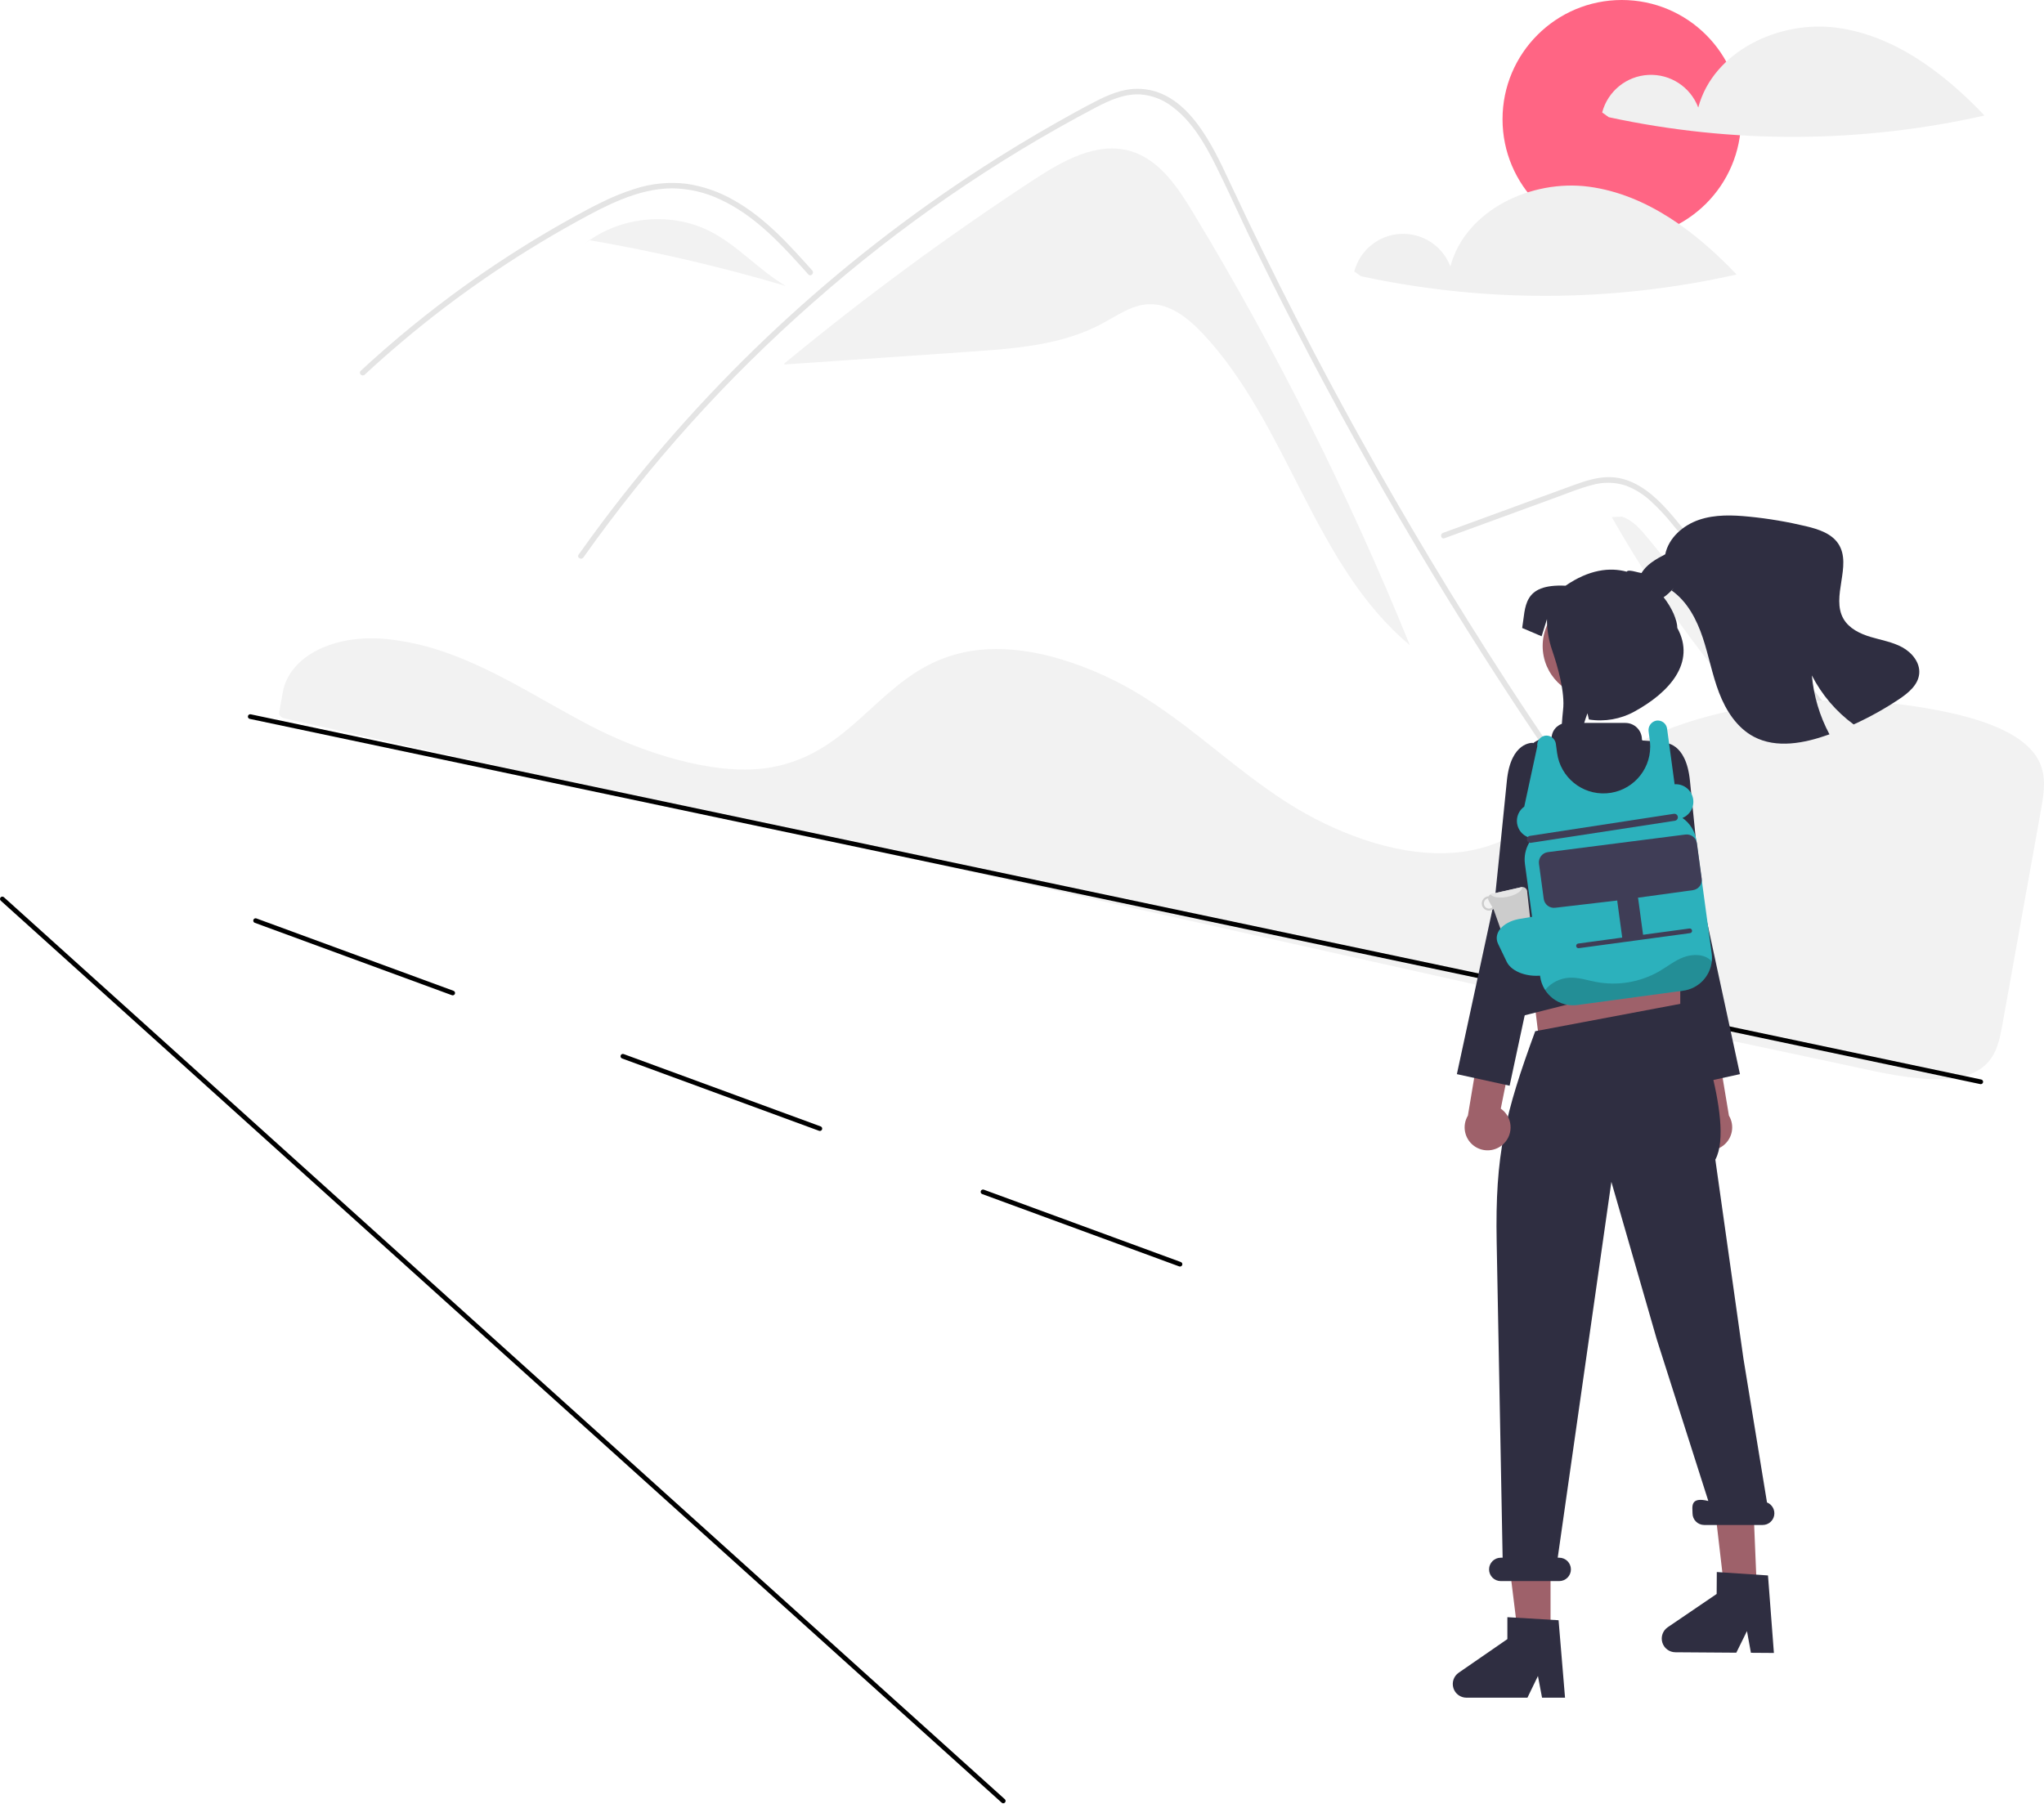
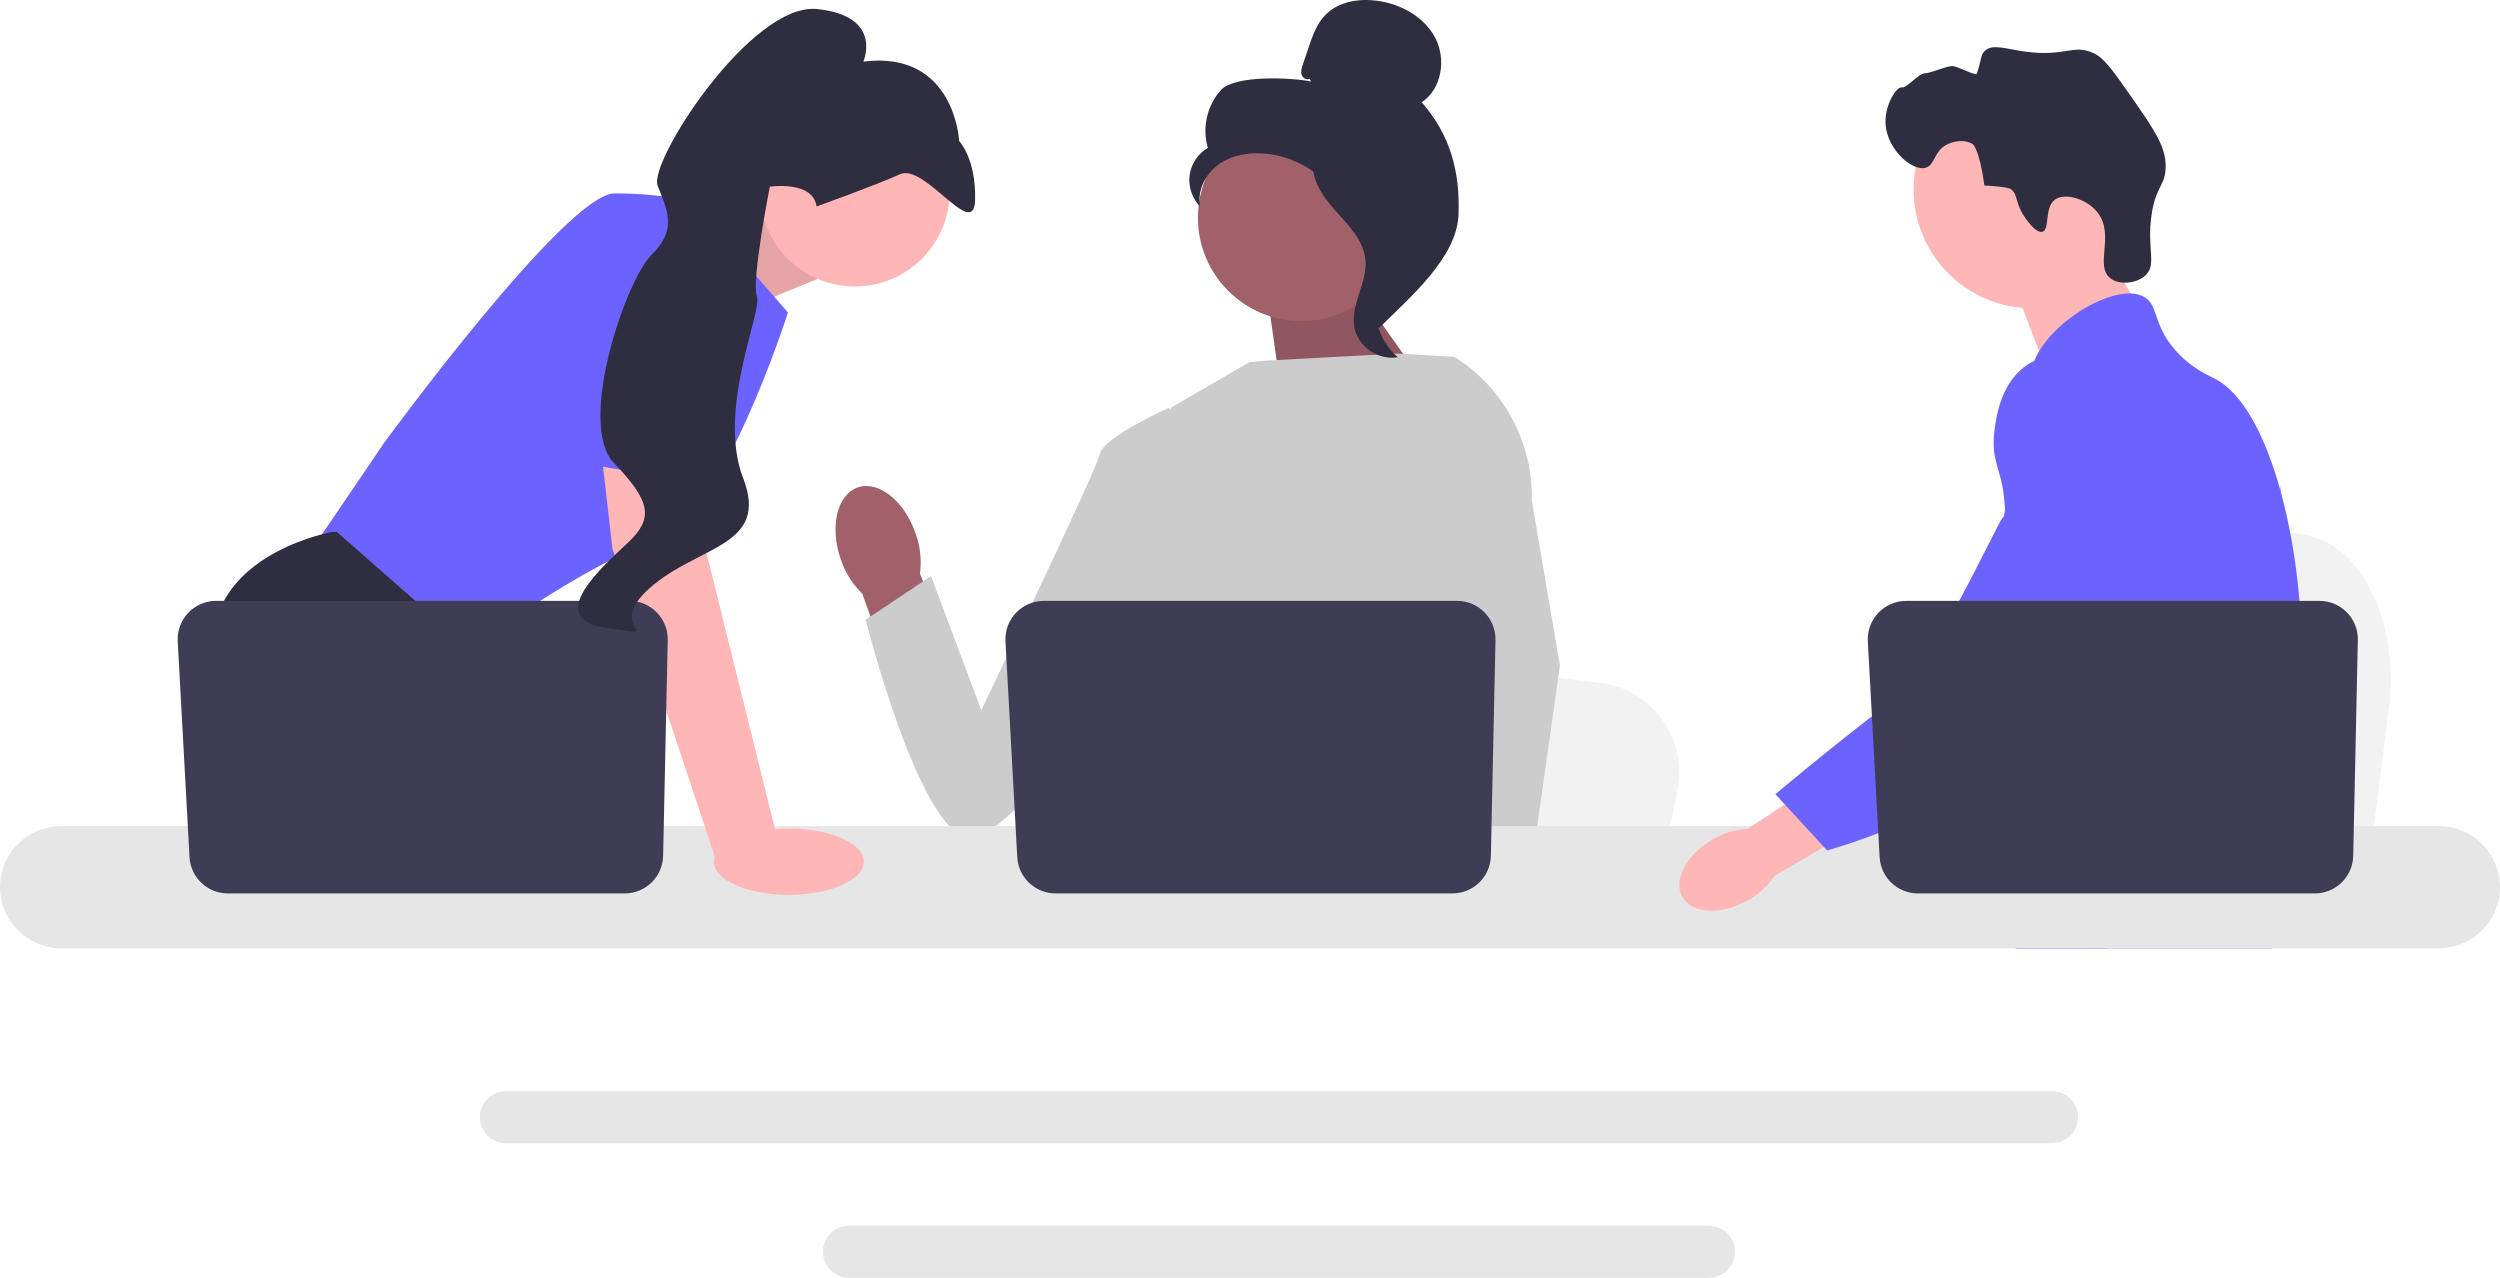
- <svg xmlns="http://www.w3.org/2000/svg" id="currentIllo" data-name="Layer 1" width="874.039" height="771.292" viewBox="0 0 874.039 771.292" class="injected-svg DownloadModal__ImageFile-sc-p17csy-5 iIfSkb grid_media">
-   <path d="M673.062,155.137c-6.611-10.934-14.444-22.608-26.712-26.178-14.207-4.135-28.802,4.079-41.181,12.184a1200.013,1200.013,0,0,0-106.794,78.684l.037.424q39.846-2.748,79.691-5.496c19.192-1.324,39.044-2.83,56.005-11.909,6.436-3.445,12.71-8.047,20.003-8.368,9.061-.398,16.962,5.93,23.17,12.541,36.727,39.109,47.355,98.916,88.558,133.276A1307.621,1307.621,0,0,0,673.062,155.137Z" transform="translate(-162.9803 -64.354)" fill="#f2f2f2" />
-   <path d="M898.816,486.852c-4.061-5.128-5.721-6.33-9.727-11.505Q840.159,412.063,797.108,344.504q-29.241-45.883-55.583-93.529-12.541-22.651-24.394-45.658-9.198-17.839-17.985-35.891c-1.675-3.437-3.303-6.891-4.923-10.352-3.817-8.139-7.563-16.318-11.585-24.346-4.583-9.151-10.162-18.744-18.578-24.891a25.346,25.346,0,0,0-13.204-5.081c-6.851-.443-13.173,2.386-19.115,5.476a615.324,615.324,0,0,0-120.996,83.438A629.917,629.917,0,0,0,412.444,302.789c-.869,1.241-2.924.055-2.047-1.193q5.18-7.325,10.565-14.492A633.399,633.399,0,0,1,582.67,136.269q15.73-10.194,32.051-19.431c5.484-3.106,10.992-6.171,16.594-9.048,5.492-2.821,11.324-5.358,17.598-5.452,21.351-.332,32.407,23.848,40,40.119q3.58,7.681,7.246,15.314,13.856,28.981,28.779,57.432,9.21,17.566,18.823,34.927,29.917,54.062,63.596,105.935c29.743,45.808,59.25,86.275,93.134,129.112C901.424,486.362,899.756,488.053,898.816,486.852Z" transform="translate(-162.9803 -64.354)" fill="#e4e4e4" />
-   <path d="M508.636,181.73c-1.24-1.383-2.473-2.766-3.722-4.149-9.846-10.889-20.411-21.652-33.931-27.894a49.228,49.228,0,0,0-20.624-4.781c-7.38.024-14.595,1.96-21.414,4.67-3.224,1.288-6.377,2.75-9.482,4.307-3.548,1.786-7.033,3.69-10.502,5.61q-9.767,5.405-19.281,11.284-18.93,11.699-36.674,25.184-9.198,6.993-18.017,14.445-8.202,6.922-16.073,14.216c-1.122,1.035-2.797-.64-1.675-1.675,1.383-1.288,2.782-2.568,4.18-3.832q5.927-5.358,12.043-10.51,11.153-9.411,22.884-18.096,18.242-13.513,37.74-25.192,9.743-5.832,19.755-11.174c2.015-1.075,4.054-2.126,6.116-3.121a97.502,97.502,0,0,1,14.54-5.919,51.724,51.724,0,0,1,21.96-2.157,57.173,57.173,0,0,1,20.261,7.009c13.275,7.42,23.572,18.894,33.591,30.091C511.323,181.184,509.655,182.867,508.636,181.73Z" transform="translate(-162.9803 -64.354)" fill="#e4e4e4" />
-   <path d="M780.643,294.569l31.811-11.635L828.249,277.157c5.144-1.881,10.276-4.023,15.593-5.37a24.6,24.6,0,0,1,14.114.18,32.529,32.529,0,0,1,11.008,6.824,89.337,89.337,0,0,1,9.029,9.642c3.439,4.133,6.827,8.308,10.23,12.47q21.068,25.765,41.86,51.755,20.792,25.989,41.306,52.198,20.564,26.274,40.845,52.767,2.484,3.246,4.965,6.494c.914,1.196,2.973.017,2.047-1.196q-20.431-26.76-41.147-53.3-20.767-26.604-41.82-52.982-21.053-26.378-42.391-52.527-5.316-6.515-10.649-13.015c-2.999-3.655-5.965-7.35-9.254-10.753-6.039-6.245-13.583-11.764-22.614-11.914-5.31-.088-10.448,1.597-15.381,3.381-5.318,1.924-10.624,3.884-15.935,5.826l-32.034,11.716-8.008,2.929c-1.421.52-.807,2.812.63,2.286Z" transform="translate(-162.9803 -64.354)" fill="#e4e4e4" />
-   <path d="M466.796,163.388c-16.166-8.308-36.868-6.681-51.723,3.699a737.726,737.726,0,0,1,83.932,19.589C487.555,179.967,478.599,169.455,466.796,163.388Z" transform="translate(-162.9803 -64.354)" fill="#f2f2f2" />
-   <path d="M414.914,167.059l-3.112,2.53c1.053-.885,2.147-1.715,3.271-2.501C415.02,167.078,414.967,167.068,414.914,167.059Z" transform="translate(-162.9803 -64.354)" fill="#f2f2f2" />
-   <path d="M867.766,294.685c-3.131-3.812-6.517-7.803-11.201-9.351l-4.373.172A496.015,496.015,0,0,0,984.306,436.543Q926.036,365.614,867.766,294.685Z" transform="translate(-162.9803 -64.354)" fill="#f2f2f2" />
-   <path d="M667.565,606.081a.992.992,0,0,1-.345-.062l-84.261-30.953a1.0 1,0,0,1,.689-1.877L667.91,604.142a1.0 1,0,0,1-.345,1.938Z" transform="translate(-162.9803 -64.354)" />
-   <path d="M513.565,548.081a.992.992,0,0,1-.345-.062l-84.261-30.953a1.0 1,0,0,1,.689-1.877L513.91,546.142a1.0 1,0,0,1-.345,1.938Z" transform="translate(-162.9803 -64.354)" />
-   <path d="M356.565,490.081a.992.992,0,0,1-.345-.062l-84.261-30.953a1.0 1,0,1,1,.689-1.877L356.91,488.142a1.0 1,0,0,1-.345,1.938Z" transform="translate(-162.9803 -64.354)" />
-   <path d="M340.778,339.738c-3.513-.785-7.07-1.405-10.583-1.837l-.511-.063c-23.321-2.777-43.01,6.958-45.796,22.645l-.495,2.838c-.309,1.795-.643,3.725-1.04,5.86-.192,1.054.867,2.132,2.407,2.476L845.649,497.037c39.607,8.564,79.087,17.024,117.337,25.144a177.652,177.652,0,0,0,21.711,3.511c10.927.926,18.927-.293,24.46-3.725l.001 0c6.877-4.253,8.607-11.157,10.019-19.078,2.846-15.997,5.877-32.793,8.897-49.538,2.661-14.758,5.316-29.477,7.832-43.574,1.478-8.369,2.281-15.869-2.879-22.891-5.596-7.598-17.581-13.494-35.623-17.527-.218-.049-.434-.097-.655-.145-56.592-12.407-117.619-2.55-151.854,24.53-3.942,3.118-7.734,6.553-11.401,9.875a158.915,158.915,0,0,1-17.302,14.232,66.95,66.95,0,0,1-10.666,5.986c-.257.125-.548.255-.851.372-.705.318-1.433.613-2.135.865a62.042,62.042,0,0,1-12.655,3.397l-.431.065c-.326.056-.678.107-1.027.147a68.206,68.206,0,0,1-7.479.589c-10.812.309-22.585-1.669-34.991-5.882a151.752,151.752,0,0,1-32.578-15.751c-10.814-6.914-20.639-14.717-30.141-22.263-4.173-3.316-8.49-6.743-12.828-10.046-.815-.622-1.618-1.23-2.434-1.842-5.313-3.969-10.177-7.354-14.871-10.348a146.281,146.281,0,0,0-37.143-17.035c-13.864-4.03-26.63-5.128-37.931-3.275a60.649,60.649,0,0,0-9.253,2.27c-13.923,4.597-23.917,13.74-33.581,22.583-12.021,10.999-24.453,22.373-44.611,25.204-23.263,3.273-53.836-7.081-74.693-17.866-6.557-3.391-13.045-7.056-19.318-10.601q-3.801-2.148-7.611-4.28c-4.993-2.785-9.099-4.982-12.918-6.915l-1.208-.614c-.673-.337-1.346-.675-2.034-1.007-4.55-2.238-8.825-4.154-13.075-5.86l-1.004-.409c-2.021-.785-3.918-1.486-5.788-2.137l-.747-.259A109.236,109.236,0,0,0,340.778,339.738Z" transform="translate(-162.9803 -64.354)" fill="#f2f2f2" />
-   <path d="M1009.981,528.062a1.009,1.009,0,0,1-.208-.021l-740-156.208a1,1,0,0,1,.413-1.957l740,156.208a1,1,0,0,1-.206,1.979Z" transform="translate(-162.9803 -64.354)" />
-   <circle cx="693.5" cy="51" r="51" fill="#ff6584" />
-   <path d="M948.516,76.224c-24.717-3.341-52.935,10.019-59.341,34.124a21.597,21.597,0,0,0-41.093,2.109l2.83,2.027a372.275,372.275,0,0,0,160.659-.726C994.377,95.688,973.233,79.565,948.516,76.224Z" transform="translate(-162.9803 -64.354)" fill="#f0f0f0" />
-   <path d="M842.516,144.224c-24.717-3.341-52.935,10.019-59.341,34.124a21.597,21.597,0,0,0-41.093,2.109l2.83,2.027a372.275,372.275,0,0,0,160.659-.726C888.377,163.688,867.233,147.565,842.516,144.224Z" transform="translate(-162.9803 -64.354)" fill="#f0f0f0" />
-   <path d="M886.872,553.437a9.76,9.76,0,0,1,1.357-14.904L872.689,461.346l17.161,5.51,12.439,74.659A9.813,9.813,0,0,1,886.872,553.437Z" transform="translate(-162.9803 -64.354)" fill="#9e616a" />
-   <path d="M863.926,390.13l10.648-8.037s9.393-.665,11.056,16.274,5.079,49.95,5.079,49.95l16.293,75.463-22.554,4.95-17.451-81.438-10.469-24.184Z" transform="translate(-162.9803 -64.354)" fill="#2f2e41" />
-   <polygon points="718.5 449 658.5 448 653.5 407 718.5 407 718.5 449" fill="#9e616a" />
-   <polygon points="663.032 699.832 649.181 699.831 642.591 646.404 663.034 646.405 663.032 699.832" fill="#9e616a" />
-   <polygon points="751.276 680.645 737.425 680.548 731.21 627.076 749.225 631.209 751.276 680.645" fill="#9e616a" />
-   <polygon points="707.954 371.691 711.092 379.851 710.465 388.011 649.04 409.286 652.088 373.574 658.993 365.414 707.954 371.691" fill="#ffb6b6" />
-   <circle cx="681.602" cy="276.32" r="21.938" fill="#9e616a" />
-   <path d="M832.208,790.486h-9.829l-1.754-9.279-4.493,9.279H790.064a5.86,5.86,0,0,1-3.33-10.682l20.817-14.377v-9.381l21.896,1.307Z" transform="translate(-162.9803 -64.354)" fill="#2f2e41" />
-   <path d="M921.523,771.351l-9.828-.069-1.689-9.292-4.558,9.248-26.067-.182a5.86,5.86,0,0,1-3.255-10.705l20.917-14.231.066-9.381,21.886,1.46Z" transform="translate(-162.9803 -64.354)" fill="#2f2e41" />
-   <path d="M918.566,706.973l-10.086-61.619-12-85c8.788-16.32-11-67-11-67l-2.793.134L819.467,505.415l.014-.061c-12.931,35.268-17.215,52.691-16.506,90.248l2.547,135.01h-.799a5,5,0,0,0,0,10h25a5,5,0,0,0,0-10h-.645l22.947-160.757L871.48,637.354l22,69c-8-2-6.758,2.634-6.758,5.258a5,5,0,0,0,5,5h25a4.995,4.995,0,0,0,1.844-9.639Z" transform="translate(-162.9803 -64.354)" fill="#2f2e41" />
-   <path d="M890.403,495.979l-2-20a3.987,3.987,0,0,0-3.605-2.995c-.833-9.527-4.339-50.629-4.549-52.421l-.008-.076-1.594-34.058a5.037,5.037,0,0,0-4.703-4.79l-8.421-.55a.446.446,0,0,1-.431-.445,7.081,7.081,0,0,0-7.081-7.081H833.08a6.63,6.63,0,0,0-6.576,5.804.44.44,0,0,1-.448.396l-.003-0a11.845,11.845,0,0,0-11.915,9.824c-3.408,19.831-10.239,64.84-6.862,89.862,1.176,8.711-1.359,1.812-1.803,9.1a5.365,5.365,0,0,0,1.336,3.89c-2.058.598-2.856,2.821-2.328,4.916l-.438-.108a4,4,0,0,0,4.856,2.901L885.502,480.836C887.644,480.296,890.943,498.121,890.403,495.979Z" transform="translate(-162.9803 -64.354)" fill="#2f2e41" />
-   <path d="M806.089,553.437a9.76,9.76,0,0,0-1.357-14.904l15.54-77.187-17.161,5.51-12.439,74.659A9.813,9.813,0,0,0,806.089,553.437Z" transform="translate(-162.9803 -64.354)" fill="#9e616a" />
-   <path d="M829.034,390.13l-10.648-8.037s-9.393-.665-11.056,16.274-5.079,49.95-5.079,49.95l-16.293,75.463,22.554,4.95,17.451-81.438,10.469-24.184Z" transform="translate(-162.9803 -64.354)" fill="#2f2e41" />
-   <path d="M868.076,321.166c4.087,1.217,7.9-2.202,10.745-5.441l-1.011,1.2c6.692,4.713,10.693,12.39,13.289,20.161,2.596,7.763,4.044,15.894,6.975,23.546,2.93,7.643,7.66,15.037,14.9,18.85,9.699,5.107,21.583,2.785,31.9-.9.137-.051.266-.094.403-.146a65.737,65.737,0,0,1-7.523-25.191,59.771,59.771,0,0,0,17.873,20.967,137.213,137.213,0,0,0,19.381-10.779c3.984-2.665,8.183-6.109,8.645-10.882.471-4.738-3.067-9.065-7.24-11.344-4.173-2.279-8.971-3.05-13.529-4.421-4.55-1.362-9.194-3.599-11.584-7.711-5.509-9.459,3.761-22.8-2.151-32.02-2.913-4.533-8.568-6.349-13.812-7.609a182.606,182.606,0,0,0-24.317-4.104c-7.189-.72-14.617-.985-21.455,1.328-6.838,2.313-13.041,7.686-14.506,14.763-3.993,2.099-8.217,4.421-10.359,8.405C862.558,313.815,863.749,319.881,868.076,321.166Z" transform="translate(-162.9803 -64.354)" fill="#2f2e41" />
-   <path d="M874.177,319.572c3.914,4.903,6.044,10.205,6.044,13.38,8.13,14.859-3.496,27.623-18.356,35.753a30.443,30.443,0,0,1-19.45,3.391l-.622-2.654-.842,2.39s-9.675,31.954-12.866,33.828c1.211-5.687,2.598-32.017,3.272-37.567.933-7.554-2.32-18.799-4.667-25.638a40.366,40.366,0,0,1-2.21-13.1v-.195l-2.285,7.34-8.319-3.549c1.548-8.878,0-18.956,18.556-18.082,10.036-6.902,18.873-7.953,26.133-5.996.937-1.448,6.339,1.264,7.9.502" transform="translate(-162.9803 -64.354)" fill="#2f2e41" />
-   <path d="M894.95,475.58a14.211,14.211,0,0,1-12.22,12.5l-45.17,6.12a14.224,14.224,0,0,1-15.99-12.18l-6.51-48.14a14.175,14.175,0,0,1,1.8-9.04l-.31-2.34a7.49,7.49,0,0,1-1.78-13.14l5.58-25.85a4.007,4.007,0,0,1,3.82-4.54,4.113,4.113,0,0,1,4.13,3.63l.51,3.8a20.001,20.001,0,0,0,39.82-2.66,20.672,20.672,0,0,0-.18-2.71l-.5-3.74a4.15,4.15,0,0,1,3.18-4.69,3.999,3.999,0,0,1,4.71,3.4l3.23,23.8a7.492,7.492,0,0,1,3.35,14.41,14.165,14.165,0,0,1,5.97,9.74l6.52,48.15A14,14,0,0,1,894.95,475.58Z" transform="translate(-162.9803 -64.354)" fill="#2cb1bc" />
-   <path d="M815.906,423.559a1.502,1.502,0,0,1,1.285-1.688l61.566-9.437a1.5,1.5,0,1,1,.402,2.973l-61.566,9.437A1.502,1.502,0,0,1,815.906,423.559Z" transform="translate(-162.9803 -64.354)" fill="#3f3d56" />
-   <path d="M823.101,448.829l-2.035-15.036a4.413,4.413,0,0,1,3.782-4.965l58.801-7.522a4.413,4.413,0,0,1,4.965,3.782l2.035,15.036a4.413,4.413,0,0,1-3.782,4.965L863.381,448.32a4.413,4.413,0,0,1,.117.489l2.079,15.36,19.819-2.682a1,1,0,1,1,.268,1.982l-19.819,2.682-8.919,1.207L838.098,469.906a1,1,0,0,1-.268-1.982l18.828-2.548-2.079-15.36a4.414,4.414,0,0,1-.017-.502l-26.496,3.097A4.413,4.413,0,0,1,823.101,448.829Z" transform="translate(-162.9803 -64.354)" fill="#3f3d56" />
-   <path d="M591.98,835.646a.998.998,0,0,1-.669-.257l-428-385.792a1,1,0,0,1,1.339-1.486l428,385.792a1,1,0,0,1-.67,1.743Z" transform="translate(-162.9803 -64.354)" />
-   <path d="M816.03,445.94a2.026,2.026,0,0,0-2.15-2.17,1.864,1.864,0,0,0-.32.04l-12.66,2.86a2.085,2.085,0,0,0-1.34,1.03,2.606,2.606,0,0,0-.55.08,3.076,3.076,0,1,0,1.36,6,3.118,3.118,0,0,0,1.24-.6l4.29,12.08a2.015,2.015,0,0,0,2.21.97l8.23-1.86a2.043,2.043,0,0,0,1.57-1.82Zm-15.85,6.98a2.2,2.2,0,0,1-.98-4.29c.04-.01.08,0,.12-.01a2.071,2.071,0,0,0,.27,1.04L801.16,452.4A2.071,2.071,0,0,1,800.18,452.92Z" transform="translate(-162.9803 -64.354)" fill="#ccc" />
-   <path d="M813.88,443.77c.12,1.6-2.62,3.44-6.29,4.17-3.37.69-6.39.21-7.24-1.05a1.919,1.919,0,0,1,.55-.22l12.66-2.86A1.864,1.864,0,0,1,813.88,443.77Z" transform="translate(-162.9803 -64.354)" fill="#e6e6e6" />
-   <path d="M807.264,475.724l-3.675-7.646c-2.153-4.479,1.789-9.245,8.787-10.624L821,456l3.607,25.202-.747.147C816.862,482.727,809.417,480.203,807.264,475.724Z" transform="translate(-162.9803 -64.354)" fill="#2cb1bc" />
-   <g opacity="0.2">
-     <path d="M894.95,475.58a14.211,14.211,0,0,1-12.22,12.5l-45.17,6.12a14.208,14.208,0,0,1-13.87-6.42,14.512,14.512,0,0,1,10.36-5.24c3.88-.2,7.64,1.09,11.44,1.81a39.589,39.589,0,0,0,26.83-4.45c3.53-2.05,6.71-4.67,10.59-6.13,3.88-1.45,8.89-1.4,11.7,1.43A4.033,4.033,0,0,1,894.95,475.58Z" transform="translate(-162.9803 -64.354)" />
+ <svg xmlns="http://www.w3.org/2000/svg" width="866.81" height="443.068" viewBox="0 0 866.81 443.068">
+   <path d="M828.335,244.952l-2.715,21.622-6.739,53.704h-135.383c1.057-12.037,2.502-29.362,4.046-48.065,.152-1.868,.312-3.748,.464-5.639,3.872-47.014,8.108-100.216,8.108-100.216l17.799,3.316,34.532,6.421,14.071,2.615,37.681,7.017c18.787,3.491,31.71,30.693,28.135,59.226Z" fill="#f2f2f2" />
+   <polygon points="725.93 79.358 742.579 108.492 710.58 131.169 696.93 95.358 725.93 79.358" fill="#ffb6b6" />
+   <circle cx="704.735" cy="65.675" r="41.244" fill="#ffb6b6" />
+   <path d="M701.774,74.896c-3.275-4.984-1.99-7.591-4.731-9.423-0-0-1.103-.737-8.999-1.157h0c-1.768-12.724-3.975-14.267-3.975-14.267-2.543-1.778-6.318-1.201-8.666-.113-4.966,2.3-4.391,7.269-7.735,8.22-4.619,1.314-13.024-6.092-13.852-14.569-.675-6.915,3.78-13.631,5.547-13.276,1.752,.352,5.947-5.003,8.212-4.92,1.547,.056,7.867-2.691,9.567-2.476,1.857,.235,7.978,3.429,8.234,2.699,1.773-5.072,1.252-6.479,2.756-7.93,2.665-2.571,7.026-.781,13.866,.181,14.074,1.978,16.531-2.663,23.743,.483,3.644,1.589,6.692,5.874,12.641,14.38,8.319,11.895,12.479,17.842,12.506,24.779,.027,7.074-3.398,6.625-4.903,17.098-1.675,11.658,1.884,16.989-2.004,20.777-3.005,2.927-9.113,3.622-12.322,1.053-5.494-4.399,1.696-15.012-4.384-22.767-3.732-4.76-11.238-6.878-14.676-4.525-3.888,2.66-1.746,10.469-4.48,11.21-2.341,.634-5.772-4.588-6.343-5.457Z" fill="#2f2e41" />
+   <path d="M797.85,237.338c-1.15,19.67-5.72,25.88-7.32,49.11-.35,5.1-.56,11.02-.56,18.08,0,1.8,.01,3.54,.01,5.24,0,3.62-.069,7.04-.49,10.51-.319,2.77-.869,5.56-1.779,8.5h-88.83c-.01-.02-.01-.04-.021-.06-.52-2.26-.85-4.42-1.1-6.49-.08-.66-.15-1.31-.21-1.95-.08-.75-.15-1.49-.22-2.22-.271-2.91-.54-5.66-1.181-8.29-.859-3.63-2.42-7.05-5.62-10.35-1.31-1.35-2.619-2.4-3.899-3.32-.25-.17-.49-.34-.74-.51-3.54-2.43-6.89-4.18-9.79-9.14-.05-.07-.09-.15-.13-.22-.5-.87-1.8-3.15-2.74-6.19-.99-3.16-1.59-7.13-.51-11.19,2.57-9.62,12.09-10.58,19.87-20.3,.84-1.05,1.67-2.21,2.46-3.5,3.52-5.72,4.47-10.76,5.59-16.75,.18-.97,.34-1.93,.47-2.86,.101-.7,.19-1.39,.261-2.07,.619-5.71,.319-10.63-.41-15.03-2.38-14.41-9.4-23.33-4.44-36.26,1.561-4.06,3.771-7.11,6-9.72,4.72-5.53,9.57-9.12,8.73-16.26-.851-7.2-6.311-8.19-6.92-14.48-.311-3.18,.729-6.53,2.68-9.82v-.01c6.24-10.59,21.82-20.34,31.72-20.03,1.83,.05,3.45,.46,4.8,1.25,4.891,2.88,2.851,9.17,10.341,17.99,5.569,6.55,11.869,9.17,14.26,10.41,9.47,4.94,17.17,19.51,22.399,38.14,.04,.14,.08,.28,.12,.43,3.23,11.67,5.511,24.92,6.641,38.36,.479,5.69,.76,11.41,.819,17.07,.051,4.52-.05,8.44-.26,11.93Z" fill="#6c63ff" />
+   <g>
+     <polygon points="731.331 304.728 729.52 309.768 728.38 312.927 725.74 320.278 722.68 328.778 703.01 328.778 706.31 320.278 707.84 316.318 710.38 309.768 714.64 298.768 731.331 304.728" fill="#ffb6b6" />
+     <path d="M790.84,167.827c-.05,.65-.12,1.37-.19,2.15-.779,7.94-2.62,22.15-5.31,38.36-1.42,8.55-3.08,17.66-4.95,26.71-4.02,19.53-9.02,38.76-14.67,51.4-1.01,2.28-2.05,4.34-3.11,6.16-.81,1.39-1.66,2.76-2.55,4.11-2.88,4.43-6.11,8.63-9.46,12.55-.13,.17-.28,.33-.43,.5-.54,.64-1.101,1.27-1.66,1.9-2.74,3.09-5.54,5.97-8.25,8.61-3.3,3.22-6.48,6.07-9.33,8.5h-31.94l-.13-.06-4.6-2.04s1.31-1.54,3.5-4.45c.45-.59,.93-1.24,1.45-1.95,.64-.87,1.33-1.83,2.069-2.87,1.54-2.18,3.29-4.74,5.17-7.64,3.641-5.61,7.79-12.51,11.98-20.5,.48-.93,.97-1.87,1.46-2.82,.01-.03,.03-.06,.04-.09,.83-1.62,1.65-3.29,2.47-4.99,6.95-14.46,8.94-26.46,9.511-30.35,.8-5.5,1.909-13.19,1.609-21.65-.2-5.58-1.01-11.48-2.939-17.34v-.01c-.4-1.23-.851-2.46-1.36-3.68-.91-2.19-1.99-4.35-3.271-6.48-5.649-9.38-10.239-9.77-13.89-19.99-1.08-3.03-3.53-9.87-2.78-17.09v-.01c.091-.89,.24-1.79,.44-2.69v-.01c.05-.25,.12-.51,.19-.76,.569-2.21,1.51-4.4,2.939-6.48,2.79-4.04,6.6-6.44,10.01-7.87l.011-.01c3.939-1.64,7.34-1.99,8-2.05,14.609-1.3,25.939,10.98,32.13,17.69,2.39,2.59,4.58,4.76,6.58,6.53,15.569,13.9,19.84,5.02,20.949,.43,.17-.71,.261-1.32,.311-1.72Z" fill="#6c63ff" />
+     <path d="M790.89,167.308c0,.05-.01,.22-.05,.5,.02-.15,.03-.3,.04-.44,0-.03,0-.05,.01-.06Z" fill="#6c63ff" />
  </g>
+   <path d="M711.47,378.318H175.42c-4.98,0-9.04,4.05-9.04,9.03,0,4.99,4.06,9.04,9.04,9.04H711.47c4.979,0,9.03-4.05,9.03-9.04,0-4.98-4.051-9.03-9.03-9.03Z" fill="#e6e6e6" />
+   <path d="M592.51,424.998H294.37c-4.98,0-9.03,4.05-9.03,9.03s4.05,9.04,9.03,9.04h298.14c4.98,0,9.04-4.06,9.04-9.04s-4.06-9.03-9.04-9.03Z" fill="#e6e6e6" />
+   <polygon points="235.069 81.275 268.853 67.057 283.344 96.762 247.842 111.253 235.069 81.275" fill="#ffb6b6" />
+   <polygon points="235.069 81.275 268.853 67.057 283.344 96.762 247.842 111.253 235.069 81.275" opacity=".1" />
+   <path d="M239.872,69.955l33.328,38.4s-23.185,73.177-46.369,79.698-65.932,38.4-65.932,38.4l-53.615-34.777,26.083-38.4s63.034-86.218,79.698-86.218c16.664,0,26.807,2.898,26.807,2.898Z" fill="#6c63ff" />
+   <path d="M194.843,320.278H117.261l-4.905-6.557-20.026-26.771-4.608-6.158s-17.389-31.879-13.766-60.86c3.623-28.981,41.298-35.502,41.298-35.502h1.55l46.123,40.53-2.753,37.719,14.606,24.272,20.062,33.328Z" fill="#2f2e41" />
+   <polygon points="133.15 320.278 112.356 320.278 112.356 289.486 133.15 320.278" fill="#2f2e41" />
+   <path d="M581.644,273.532l-2.587,13.418-6.419,33.328h-128.958c1.007-7.47,2.384-18.222,3.854-29.829,.145-1.159,.297-2.326,.442-3.499,3.688-29.177,7.723-62.193,7.723-62.193l16.954,2.058,32.893,3.985,13.404,1.623,35.893,4.354c17.896,2.166,30.205,19.048,26.8,36.755Z" fill="#f2f2f2" />
+   <path d="M764.144,320.278h-69.945c1.065-1.253,1.666-1.978,1.666-1.978l20.968-3.463,43.203-7.129s1.971,5.093,4.108,12.571Z" fill="#2f2e41" />
+   <polygon points="467.455 95.766 497.873 138.784 444.814 140.369 439.119 99.942 467.455 95.766" fill="#a0616a" />
+   <polygon points="467.455 95.766 497.873 138.784 444.814 140.369 439.119 99.942 467.455 95.766" opacity=".1" />
+   <path id="uuid-ae755ff6-bb09-410e-86b1-7d1b81a37005-265" d="M317.446,184.896c-3.903-11.259-12.876-18.372-20.041-15.887-7.165,2.485-9.808,13.625-5.902,24.888,1.499,4.52,4.058,8.616,7.464,11.945l17.14,47.497,22.117-8.518-19.245-45.919c.615-4.724,.089-9.526-1.533-14.005Z" fill="#a0616a" />
+   <path d="M523.347,162.977l-.042,43.841-4.079,16.193-8.39,33.306-6.108,30.633-4.55,22.822-1.623,8.151c-1.224,.819-2.442,1.601-3.659,2.355h-105.976c-6.021-3.615-9.39-6.427-9.39-6.427,0,0,1.666-1.565,3.572-4.079,3.217-4.246,7.108-11.201,4.724-17.845-.5-1.391-.63-3.086-.478-4.977,.971-12.476,14.056-33.574,14.056-33.574l-2.71-31.314-1.188-13.722,8.378-66.91,27.307-15.874,4.714-.456,46.536-2.514,19.234,1.108,.877,.239,18.794,39.045Z" fill="#ccc" />
+   <g>
+     <polygon points="525.414 320.278 502.229 320.278 501.208 309.772 501.186 309.562 507.75 309.113 524.827 307.947 525.124 314.235 525.356 319.061 525.414 320.278" fill="#ffb6b6" />
+     <path d="M531.121,173.576l9.739,57.143-7.948,56.23-1.239,8.752-2.188,15.454-.674,4.753,.022,.514,.167,3.855h-27.532l-1.014-10.506-.087-.942-2.072-21.518-.036-.362-4.398-45.63,8.622-32.98,.638-2.427v-.007l3.751-56.469-2.905-25.663-.029-.239c.058,.036,.109,.073,.167,.109,.152,.094,.304,.188,.449,.29,16.925,10.737,27.01,29.575,26.568,49.644Z" fill="#ccc" />
+   </g>
+   <path d="M415.748,152.379l-10.587-10.951s-22.664,10.218-23.794,15.886c-1.13,5.669-41.146,88.926-41.146,88.926l-17.41-46.499-22.662,15.13s18.184,72.192,35.19,75.581,74.002-85.446,74.002-85.446l6.408-52.628Z" fill="#ccc" />
+   <path d="M845.64,286.447H21.16c-11.67,0-21.16,9.5-21.16,21.17s9.49,21.16,21.16,21.16H845.64c11.67,0,21.17-9.49,21.17-21.16s-9.5-21.17-21.17-21.17Z" fill="#e6e6e6" />
+   <path d="M518.522,221.94l-1.603,74.802c-.155,7.241-6.07,13.03-13.312,13.03h-137.603c-7.071,0-12.91-5.528-13.296-12.589l-4.089-74.802c-.417-7.628,5.656-14.042,13.296-14.042h143.295c7.466,0,13.472,6.137,13.312,13.601Z" fill="#3f3d56" />
+   <circle cx="296.385" cy="66.41" r="32.922" fill="#ffb6b6" />
+   <polygon points="241.321 152.551 244.944 191.675 269.578 290.935 248.296 298.394 212.34 190.226 207.374 146.755 241.321 152.551" fill="#ffb6b6" />
+   <path d="M231.522,221.94l-1.603,74.802c-.155,7.241-6.07,13.03-13.312,13.03H79.004c-7.071,0-12.91-5.528-13.296-12.589l-4.089-74.802c-.417-7.628,5.656-14.042,13.296-14.042H218.21c7.466,0,13.472,6.137,13.312,13.601Z" fill="#3f3d56" />
+   <ellipse cx="273.5" cy="298.778" rx="26" ry="11.5" fill="#ffb6b6" />
+   <path d="M190.242,158.532l14.853-79.158s41.298-5.796,42.747,7.97-1.035,81.042-1.035,81.042l-56.564-9.853Z" fill="#6c63ff" />
+   <path d="M283.095,71.586s20.365-7.268,28.956-11.179c8.591-3.911,25.657,23.366,26.037,8.96,.38-14.406-5.518-20.447-5.518-20.447,0,0-1.473-31.515-33.223-27.575,0,0,6.984-15.767-15.941-18.205-22.925-2.438-58.589,52.921-55.395,61.194,3.194,8.273,7.023,15.113-2.039,23.959-9.062,8.846-26.03,58.769-13.12,72.203,12.91,13.434,13.758,19.264,4.912,27.621-8.846,8.358-29.754,26.53-7.147,29.685,22.607,3.155-2.068,.799,14.786-14.026,16.854-14.825,41.447-14.219,32.265-38.005-9.183-23.785,6.771-57.869,4.775-63.04-1.996-5.171,4.473-38.005,4.473-38.005,0,0,15.055-2.212,16.181,6.86Z" fill="#2f2e41" />
+   <g>
+     <circle cx="451.191" cy="75.499" r="35.838" fill="#a0616a" />
+     <path d="M454.051,27.317c-1.037,.605-2.426-.311-2.759-1.464-.333-1.154,.055-2.379,.439-3.516l1.934-5.727c1.371-4.062,2.827-8.266,5.797-11.357,4.483-4.666,11.607-5.853,18.02-4.993,8.236,1.104,16.362,5.564,20.191,12.939,3.829,7.375,2.199,17.665-4.72,22.266,9.862,11.303,13.3,23.901,12.757,38.892-.543,14.991-16.879,28.788-27.533,39.348-2.379-1.442-4.542-8.201-3.234-10.656,1.308-2.455-.566-5.3,1.054-7.561,1.62-2.262,2.976,1.34,1.338-.909-1.034-1.419,3.001-4.684,1.464-5.533-7.432-4.108-9.903-13.371-14.571-20.465-5.63-8.556-15.265-14.35-25.462-15.312-5.617-.53-11.55,.43-16.154,3.691-4.604,3.261-7.585,9.089-6.517,14.629-2.765-2.808-4.141-6.922-3.622-10.828,.519-3.906,2.922-7.518,6.325-9.506-2.069-6.841-.297-14.711,4.505-20.005,4.802-5.294,24.28-4.392,31.291-2.999l-.542-.93Z" fill="#2f2e41" />
+     <path d="M455.14,53.475c9.285,1.002,15.989,9.045,21.65,16.473,3.263,4.281,6.681,9.009,6.599,14.391-.083,5.441-3.721,10.109-5.46,15.265-2.842,8.429-.072,18.457,6.693,24.233-6.685,1.269-13.911-3.744-15.065-10.449-1.343-7.806,4.574-15.34,3.873-23.23-.617-6.951-6.095-12.301-10.752-17.498-4.657-5.197-9.03-12.094-6.888-18.735l-.65-.45Z" fill="#2f2e41" />
+   </g>
+   <g>
+     <path id="uuid-aec20554-f6ec-4c5b-9d97-717cd04239bf-266" d="M593.947,290.977c-9.197,5.231-13.952,14.216-10.623,20.069,3.33,5.852,13.483,6.355,22.683,1.121,3.703-2.04,6.864-4.938,9.218-8.45l38.687-22.656-11.019-17.928-36.969,24.238c-4.223,.228-8.331,1.465-11.978,3.607Z" fill="#ffb6b6" />
+     <path d="M724.935,124.841c-1.156-.458-11.3-4.3-20.561,.772-10.638,5.826-12.281,19.126-12.858,23.791-1.331,10.776,2.591,13.191,3.419,24.101,1.549,20.41,5.633-2.874-.889,6.442-2.258,3.225-25.317,53.198-38.034,62.986-24.733,19.037-40.439,32.444-40.439,32.444l17.93,19.477s28.333-7.549,53.376-23.81c25.688-16.68,38.532-25.02,48.469-41.335,.856-1.405,21.331-36.176,10.335-74.624-2.508-8.77-7.104-24.839-20.747-30.245Z" fill="#6c63ff" />
+   </g>
+   <path d="M817.522,221.94l-1.603,74.802c-.155,7.241-6.07,13.03-13.312,13.03h-137.603c-7.071,0-12.91-5.528-13.296-12.589l-4.089-74.802c-.417-7.628,5.656-14.042,13.296-14.042h143.295c7.466,0,13.472,6.137,13.312,13.601Z" fill="#3f3d56" />
</svg>
